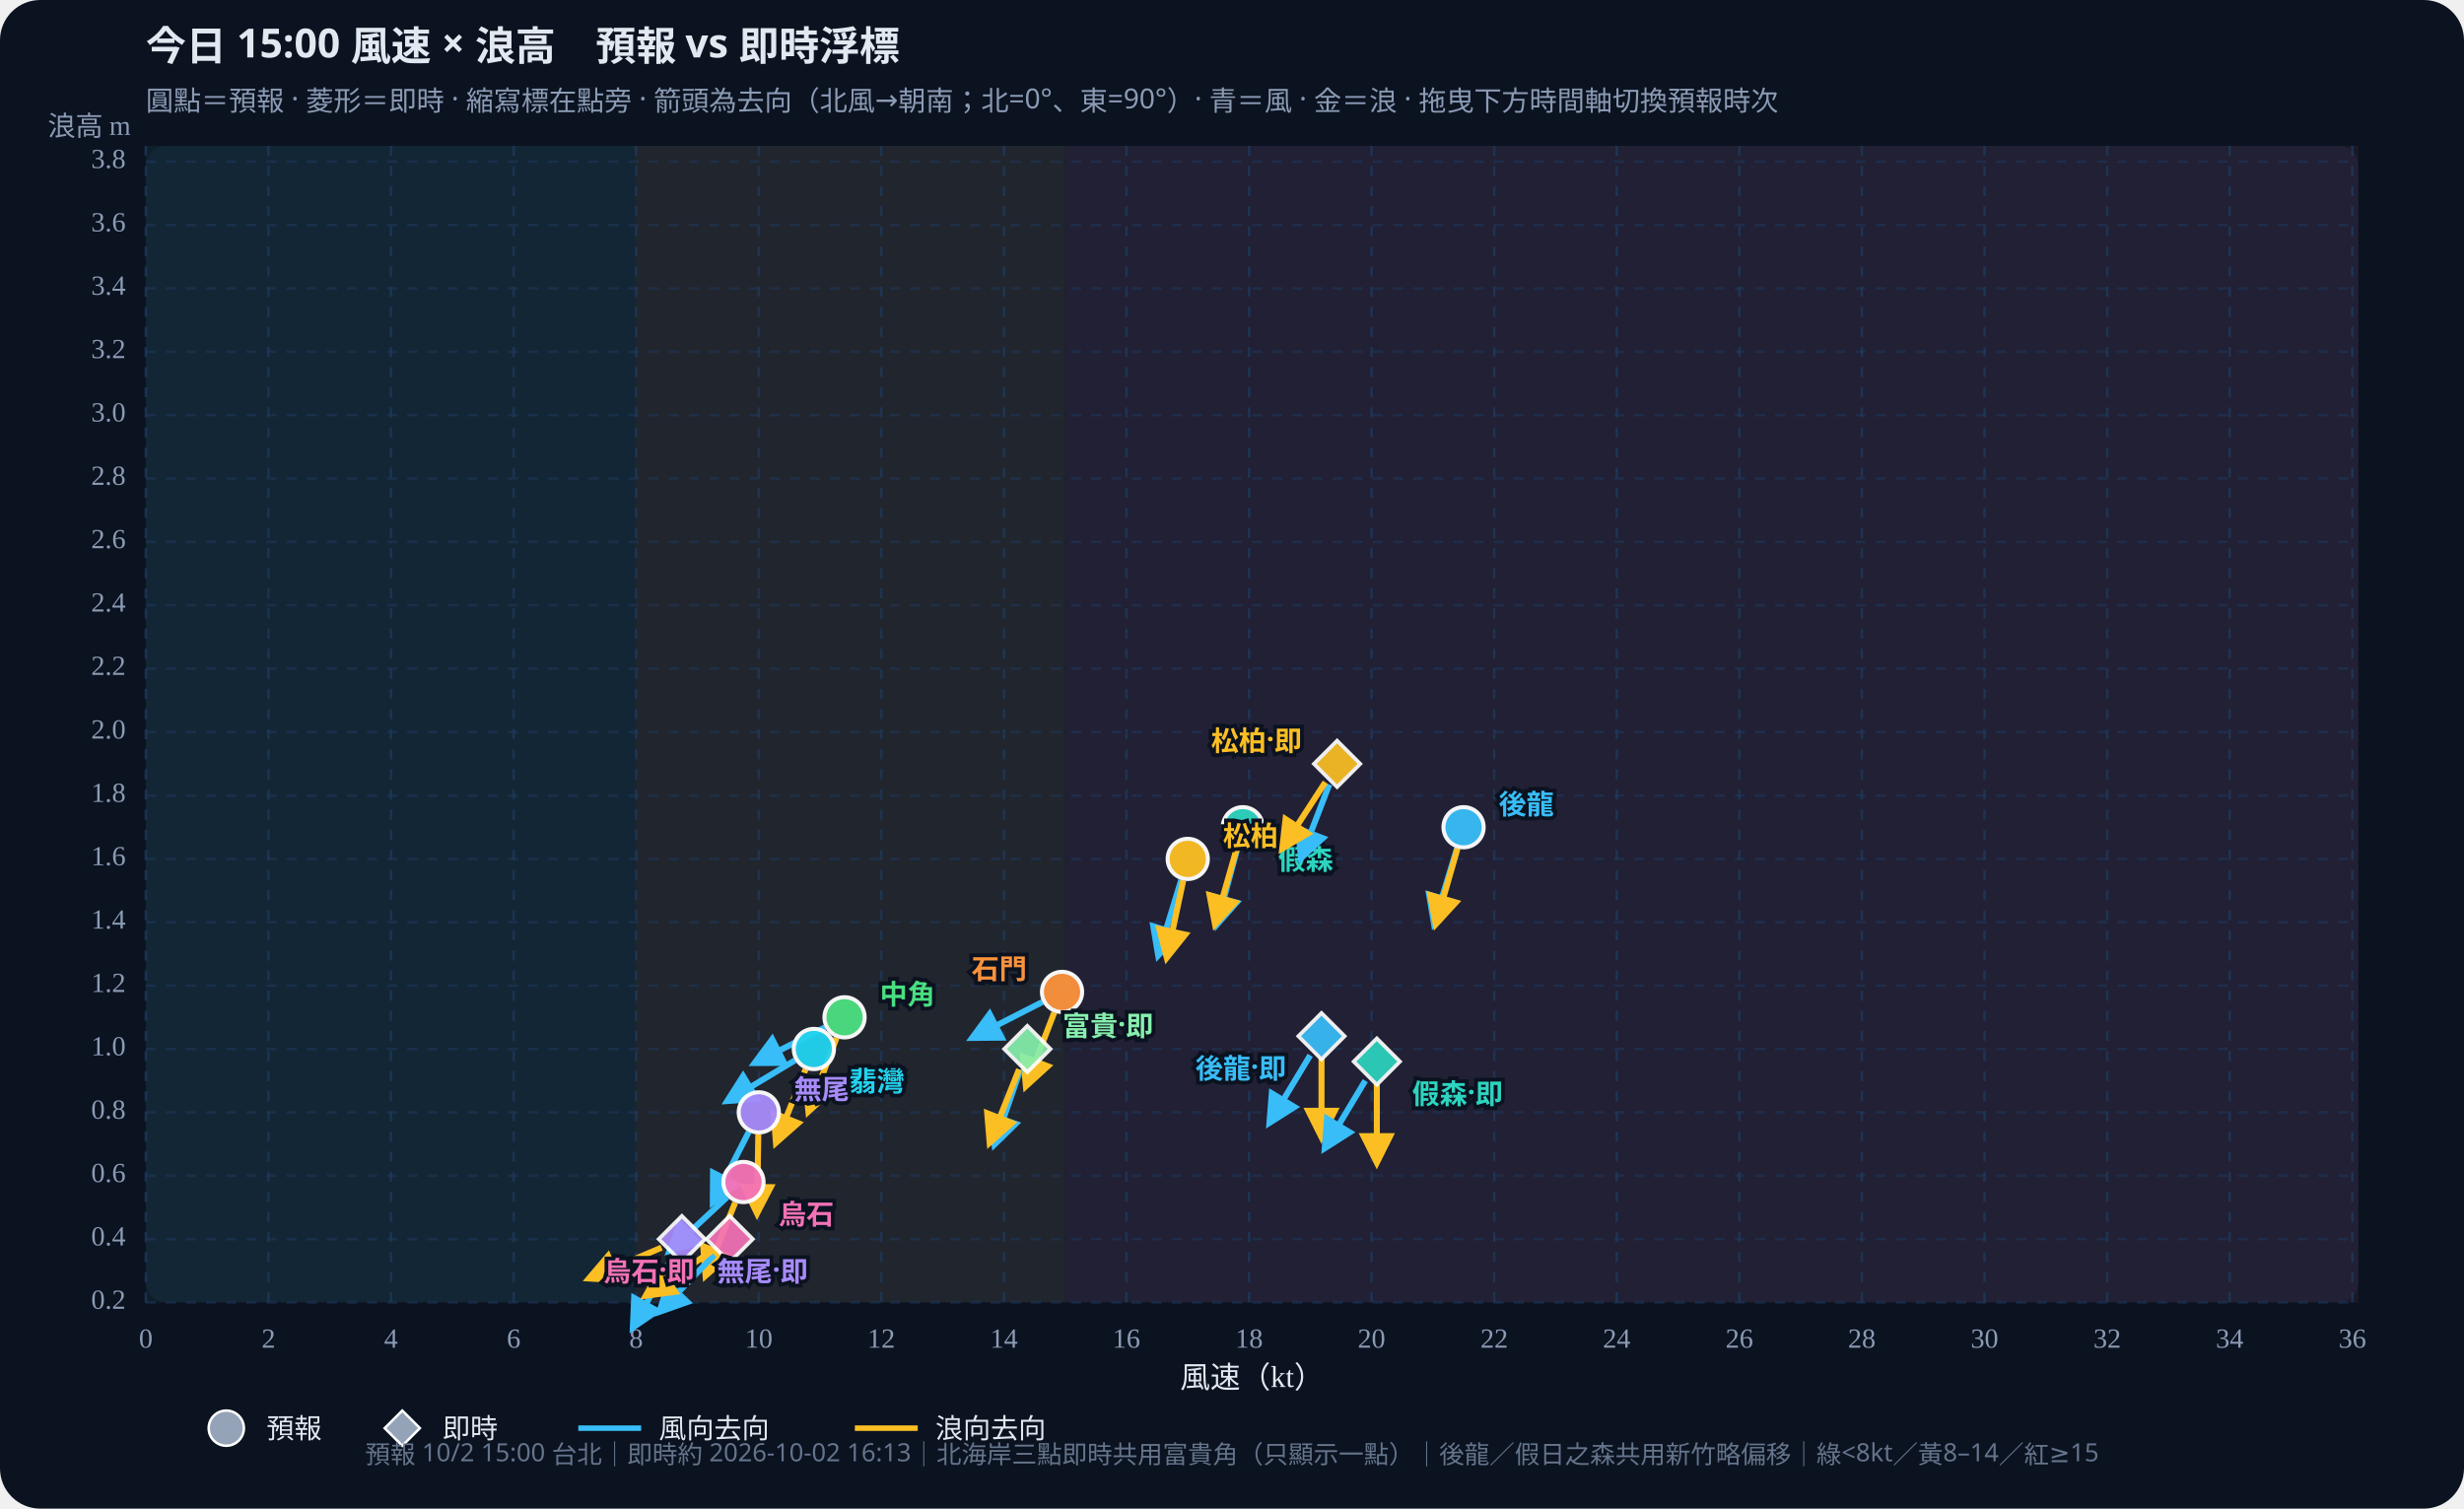
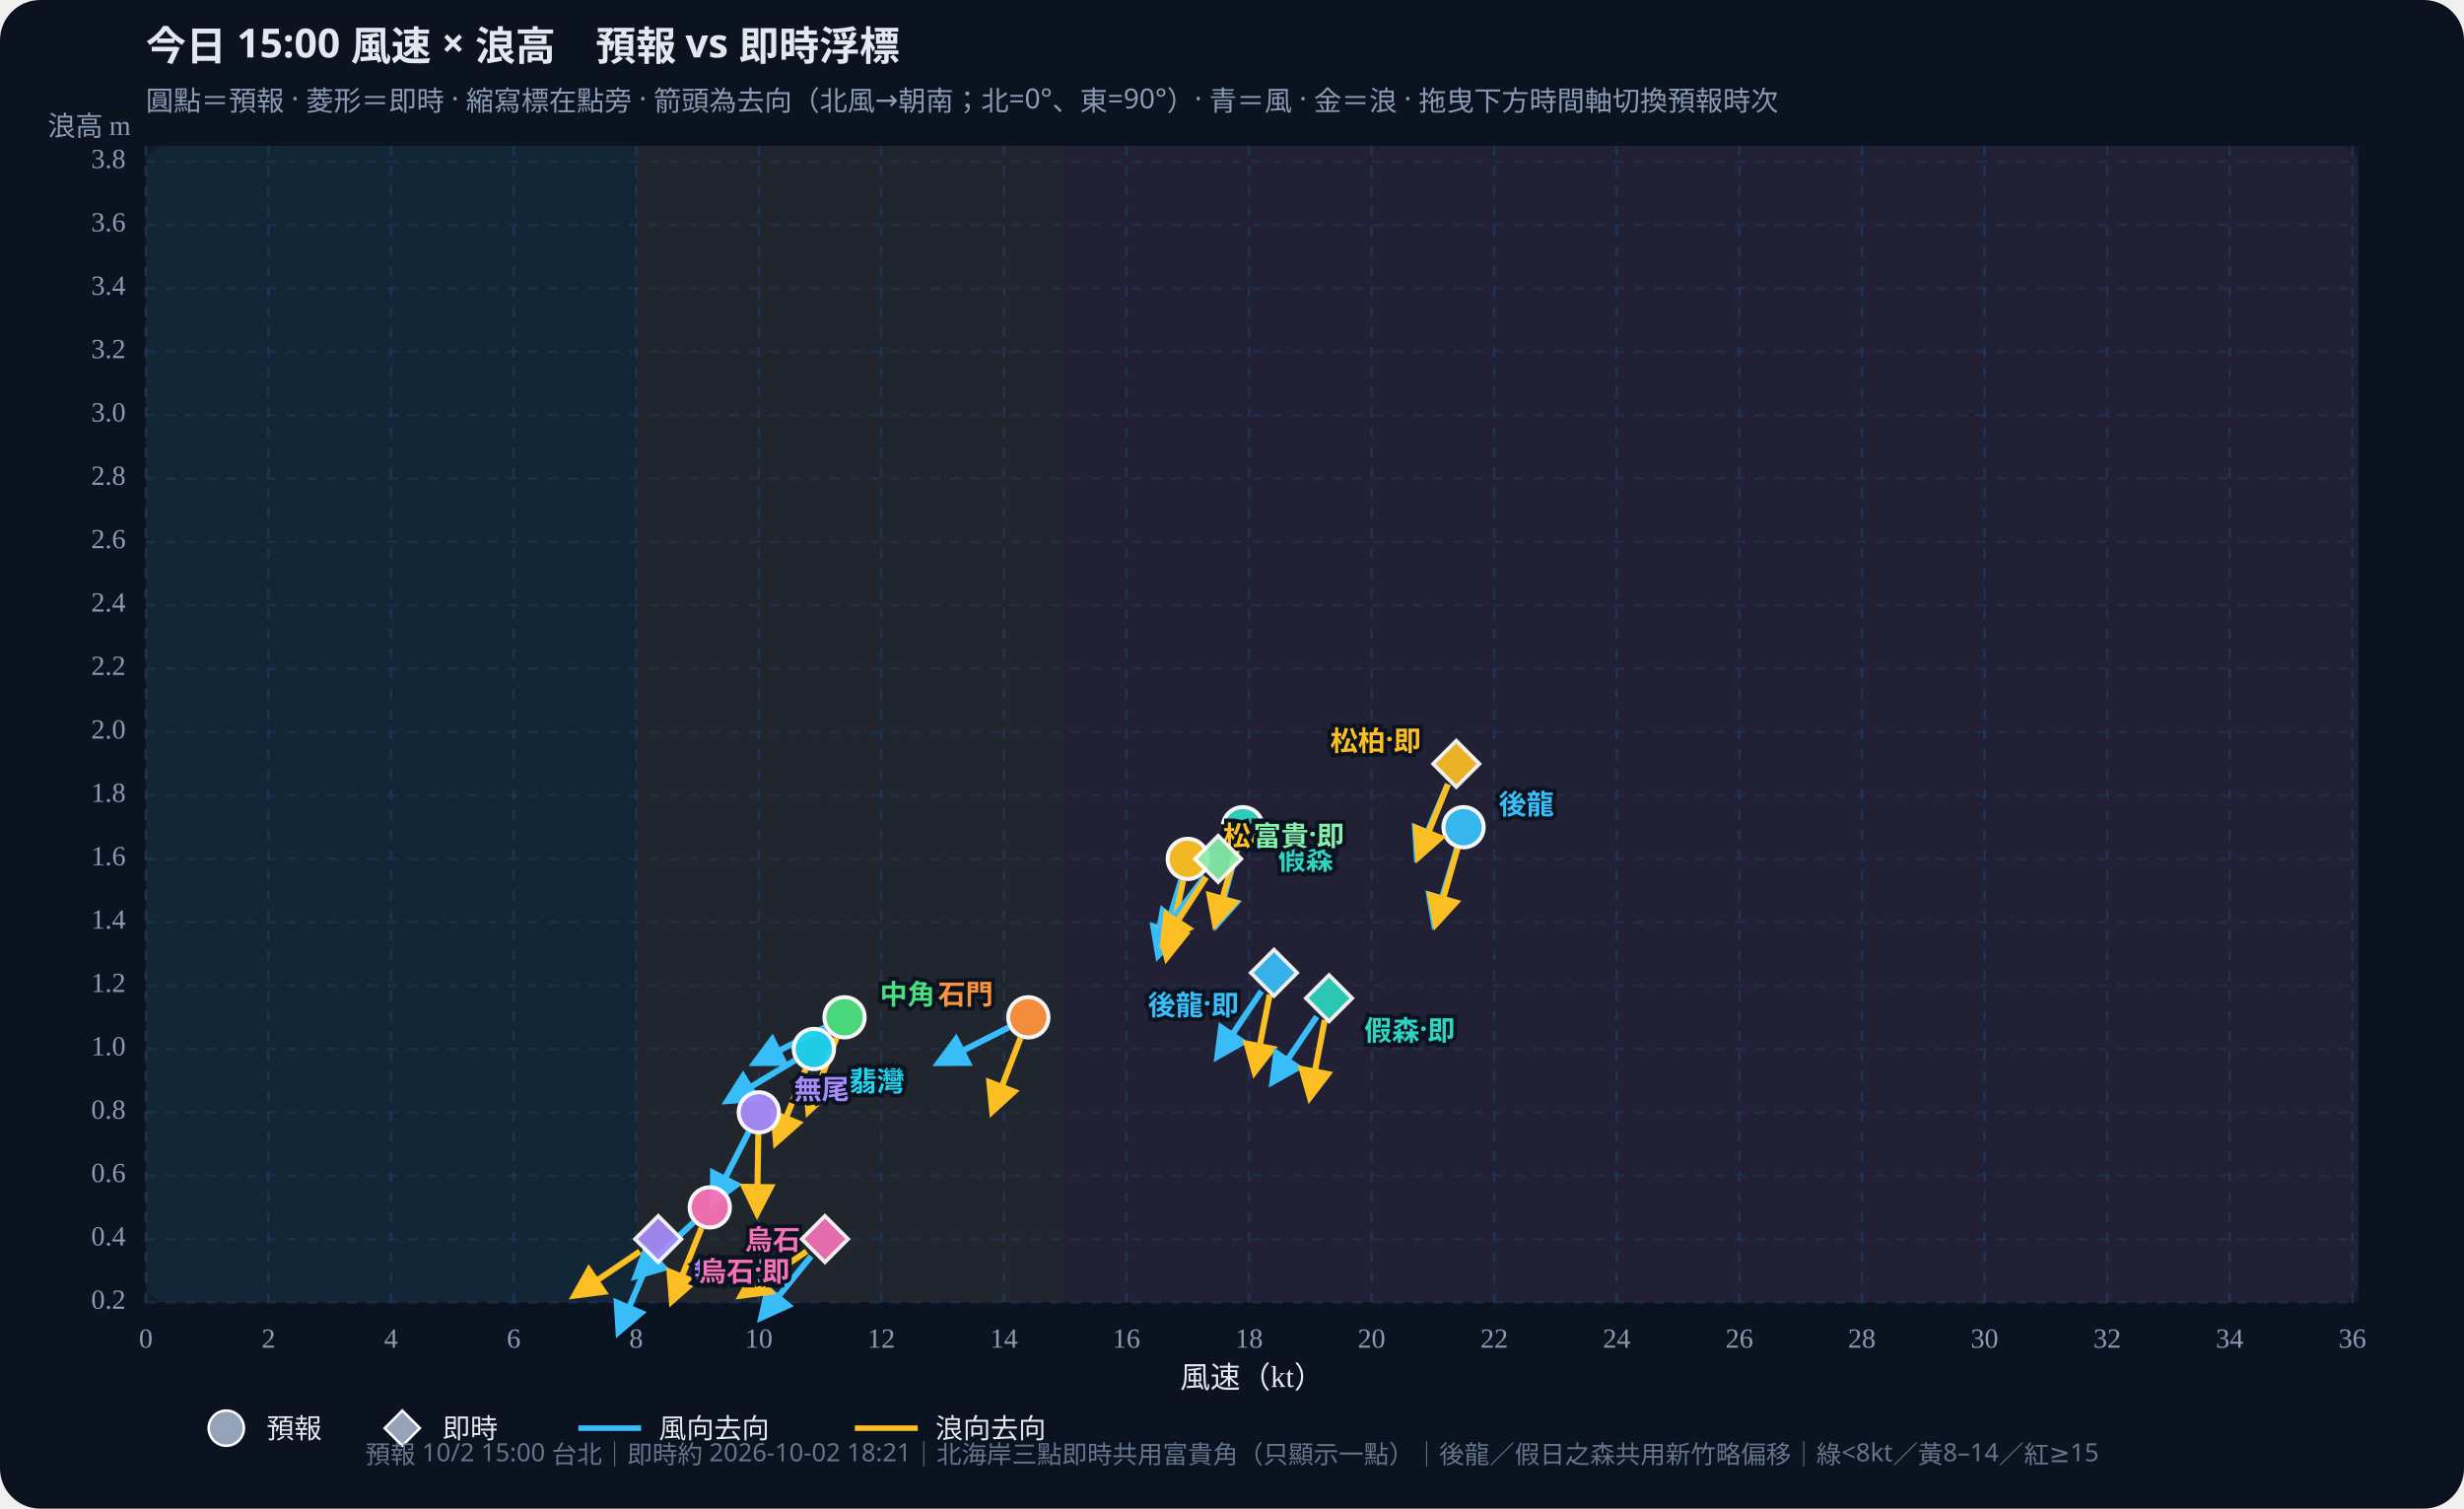
<svg xmlns="http://www.w3.org/2000/svg" id="wws-svg" viewBox="0 0 980 600" role="img" aria-label="風速與浪高散佈圖，可拖曳時間軸切換預報時次" style="width:100%;height:auto;display:block">
  <rect width="980" height="600" fill="#0b1220" rx="16" />
  <rect x="58" y="58" width="880" height="460" fill="#111a2e" rx="8" />
  <rect x="58.0" y="58" width="195.0" height="460" fill="#34d399" opacity="0.07" />
  <rect x="253.0" y="58" width="170.6" height="460" fill="#fbbf24" opacity="0.07" />
  <rect x="423.7" y="58" width="514.3" height="460" fill="#fb7185" opacity="0.07" />
  <defs>
    <marker id="arrow-38bdf8" viewBox="0 0 10 10" refX="8" refY="5" markerWidth="6" markerHeight="6" orient="auto-start-reverse">
      <path d="M0,0 L10,5 L0,10 z" fill="#38bdf8" />
    </marker>
    <marker id="arrow-fbbf24" viewBox="0 0 10 10" refX="8" refY="5" markerWidth="6" markerHeight="6" orient="auto-start-reverse">
      <path d="M0,0 L10,5 L0,10 z" fill="#fbbf24" />
    </marker>
  </defs>
  <text id="wws-title" x="58" y="24" fill="#e2e8f0" font-size="16" font-weight="700" font-family="Noto Sans TC,system-ui,sans-serif">今日 15:00 風速 × 浪高　預報 vs 即時浮標</text>
  <text x="58" y="44" fill="#8b9bb4" font-size="11" font-family="Noto Sans TC,system-ui,sans-serif">圓點＝預報 · 菱形＝即時 · 縮寫標在點旁 · 箭頭為去向（北風→朝南；北=0°、東=90°）· 青＝風 · 金＝浪 · 拖曳下方時間軸切換預報時次</text>
  <line x1="58.0" y1="58" x2="58.0" y2="518" stroke="#1e3a5f" stroke-dasharray="4 4" opacity="0.7" />
  <text x="58.0" y="536" text-anchor="middle" fill="#8b9bb4" font-size="11">0</text>
  <line x1="106.8" y1="58" x2="106.8" y2="518" stroke="#1e3a5f" stroke-dasharray="4 4" opacity="0.7" />
  <text x="106.8" y="536" text-anchor="middle" fill="#8b9bb4" font-size="11">2</text>
  <line x1="155.5" y1="58" x2="155.5" y2="518" stroke="#1e3a5f" stroke-dasharray="4 4" opacity="0.7" />
  <text x="155.5" y="536" text-anchor="middle" fill="#8b9bb4" font-size="11">4</text>
  <line x1="204.3" y1="58" x2="204.3" y2="518" stroke="#1e3a5f" stroke-dasharray="4 4" opacity="0.7" />
  <text x="204.3" y="536" text-anchor="middle" fill="#8b9bb4" font-size="11">6</text>
  <line x1="253.0" y1="58" x2="253.0" y2="518" stroke="#1e3a5f" stroke-dasharray="4 4" opacity="0.7" />
  <text x="253.0" y="536" text-anchor="middle" fill="#8b9bb4" font-size="11">8</text>
  <line x1="301.8" y1="58" x2="301.8" y2="518" stroke="#1e3a5f" stroke-dasharray="4 4" opacity="0.7" />
  <text x="301.8" y="536" text-anchor="middle" fill="#8b9bb4" font-size="11">10</text>
  <line x1="350.5" y1="58" x2="350.5" y2="518" stroke="#1e3a5f" stroke-dasharray="4 4" opacity="0.7" />
  <text x="350.5" y="536" text-anchor="middle" fill="#8b9bb4" font-size="11">12</text>
  <line x1="399.3" y1="58" x2="399.3" y2="518" stroke="#1e3a5f" stroke-dasharray="4 4" opacity="0.7" />
  <text x="399.3" y="536" text-anchor="middle" fill="#8b9bb4" font-size="11">14</text>
  <line x1="448.0" y1="58" x2="448.0" y2="518" stroke="#1e3a5f" stroke-dasharray="4 4" opacity="0.7" />
  <text x="448.0" y="536" text-anchor="middle" fill="#8b9bb4" font-size="11">16</text>
  <line x1="496.8" y1="58" x2="496.8" y2="518" stroke="#1e3a5f" stroke-dasharray="4 4" opacity="0.7" />
  <text x="496.8" y="536" text-anchor="middle" fill="#8b9bb4" font-size="11">18</text>
  <line x1="545.5" y1="58" x2="545.5" y2="518" stroke="#1e3a5f" stroke-dasharray="4 4" opacity="0.7" />
  <text x="545.5" y="536" text-anchor="middle" fill="#8b9bb4" font-size="11">20</text>
  <line x1="594.3" y1="58" x2="594.3" y2="518" stroke="#1e3a5f" stroke-dasharray="4 4" opacity="0.7" />
  <text x="594.3" y="536" text-anchor="middle" fill="#8b9bb4" font-size="11">22</text>
  <line x1="643.0" y1="58" x2="643.0" y2="518" stroke="#1e3a5f" stroke-dasharray="4 4" opacity="0.7" />
  <text x="643.0" y="536" text-anchor="middle" fill="#8b9bb4" font-size="11">24</text>
  <line x1="691.8" y1="58" x2="691.8" y2="518" stroke="#1e3a5f" stroke-dasharray="4 4" opacity="0.7" />
  <text x="691.8" y="536" text-anchor="middle" fill="#8b9bb4" font-size="11">26</text>
  <line x1="740.5" y1="58" x2="740.5" y2="518" stroke="#1e3a5f" stroke-dasharray="4 4" opacity="0.7" />
  <text x="740.5" y="536" text-anchor="middle" fill="#8b9bb4" font-size="11">28</text>
  <line x1="789.3" y1="58" x2="789.3" y2="518" stroke="#1e3a5f" stroke-dasharray="4 4" opacity="0.7" />
  <text x="789.3" y="536" text-anchor="middle" fill="#8b9bb4" font-size="11">30</text>
  <line x1="838.1" y1="58" x2="838.1" y2="518" stroke="#1e3a5f" stroke-dasharray="4 4" opacity="0.7" />
  <text x="838.1" y="536" text-anchor="middle" fill="#8b9bb4" font-size="11">32</text>
  <line x1="886.8" y1="58" x2="886.8" y2="518" stroke="#1e3a5f" stroke-dasharray="4 4" opacity="0.7" />
  <text x="886.8" y="536" text-anchor="middle" fill="#8b9bb4" font-size="11">34</text>
  <line x1="935.6" y1="58" x2="935.6" y2="518" stroke="#1e3a5f" stroke-dasharray="4 4" opacity="0.7" />
  <text x="935.6" y="536" text-anchor="middle" fill="#8b9bb4" font-size="11">36</text>
  <line x1="58" y1="518.0" x2="938" y2="518.0" stroke="#1e3a5f" stroke-dasharray="4 4" opacity="0.5" />
  <text x="50" y="518.0" text-anchor="end" dominant-baseline="middle" fill="#8b9bb4" font-size="11">0.2</text>
  <line x1="58" y1="492.8" x2="938" y2="492.8" stroke="#1e3a5f" stroke-dasharray="4 4" opacity="0.5" />
  <text x="50" y="492.8" text-anchor="end" dominant-baseline="middle" fill="#8b9bb4" font-size="11">0.4</text>
  <line x1="58" y1="467.6" x2="938" y2="467.6" stroke="#1e3a5f" stroke-dasharray="4 4" opacity="0.5" />
  <text x="50" y="467.6" text-anchor="end" dominant-baseline="middle" fill="#8b9bb4" font-size="11">0.6</text>
  <line x1="58" y1="442.4" x2="938" y2="442.4" stroke="#1e3a5f" stroke-dasharray="4 4" opacity="0.5" />
  <text x="50" y="442.4" text-anchor="end" dominant-baseline="middle" fill="#8b9bb4" font-size="11">0.8</text>
  <line x1="58" y1="417.2" x2="938" y2="417.2" stroke="#1e3a5f" stroke-dasharray="4 4" opacity="0.5" />
  <text x="50" y="417.2" text-anchor="end" dominant-baseline="middle" fill="#8b9bb4" font-size="11">1.0</text>
  <line x1="58" y1="392.0" x2="938" y2="392.0" stroke="#1e3a5f" stroke-dasharray="4 4" opacity="0.5" />
  <text x="50" y="392.0" text-anchor="end" dominant-baseline="middle" fill="#8b9bb4" font-size="11">1.2</text>
  <line x1="58" y1="366.8" x2="938" y2="366.8" stroke="#1e3a5f" stroke-dasharray="4 4" opacity="0.5" />
  <text x="50" y="366.8" text-anchor="end" dominant-baseline="middle" fill="#8b9bb4" font-size="11">1.4</text>
  <line x1="58" y1="341.6" x2="938" y2="341.6" stroke="#1e3a5f" stroke-dasharray="4 4" opacity="0.5" />
  <text x="50" y="341.6" text-anchor="end" dominant-baseline="middle" fill="#8b9bb4" font-size="11">1.6</text>
  <line x1="58" y1="316.4" x2="938" y2="316.4" stroke="#1e3a5f" stroke-dasharray="4 4" opacity="0.5" />
  <text x="50" y="316.4" text-anchor="end" dominant-baseline="middle" fill="#8b9bb4" font-size="11">1.8</text>
  <line x1="58" y1="291.2" x2="938" y2="291.2" stroke="#1e3a5f" stroke-dasharray="4 4" opacity="0.5" />
  <text x="50" y="291.2" text-anchor="end" dominant-baseline="middle" fill="#8b9bb4" font-size="11">2.0</text>
  <line x1="58" y1="265.9" x2="938" y2="265.9" stroke="#1e3a5f" stroke-dasharray="4 4" opacity="0.5" />
  <text x="50" y="265.9" text-anchor="end" dominant-baseline="middle" fill="#8b9bb4" font-size="11">2.2</text>
  <line x1="58" y1="240.7" x2="938" y2="240.7" stroke="#1e3a5f" stroke-dasharray="4 4" opacity="0.5" />
  <text x="50" y="240.7" text-anchor="end" dominant-baseline="middle" fill="#8b9bb4" font-size="11">2.4</text>
  <line x1="58" y1="215.5" x2="938" y2="215.5" stroke="#1e3a5f" stroke-dasharray="4 4" opacity="0.5" />
  <text x="50" y="215.5" text-anchor="end" dominant-baseline="middle" fill="#8b9bb4" font-size="11">2.6</text>
  <line x1="58" y1="190.3" x2="938" y2="190.3" stroke="#1e3a5f" stroke-dasharray="4 4" opacity="0.5" />
  <text x="50" y="190.3" text-anchor="end" dominant-baseline="middle" fill="#8b9bb4" font-size="11">2.8</text>
  <line x1="58" y1="165.1" x2="938" y2="165.1" stroke="#1e3a5f" stroke-dasharray="4 4" opacity="0.5" />
  <text x="50" y="165.1" text-anchor="end" dominant-baseline="middle" fill="#8b9bb4" font-size="11">3.0</text>
  <line x1="58" y1="139.9" x2="938" y2="139.9" stroke="#1e3a5f" stroke-dasharray="4 4" opacity="0.5" />
  <text x="50" y="139.9" text-anchor="end" dominant-baseline="middle" fill="#8b9bb4" font-size="11">3.2</text>
  <line x1="58" y1="114.7" x2="938" y2="114.7" stroke="#1e3a5f" stroke-dasharray="4 4" opacity="0.5" />
  <text x="50" y="114.7" text-anchor="end" dominant-baseline="middle" fill="#8b9bb4" font-size="11">3.4</text>
  <line x1="58" y1="89.5" x2="938" y2="89.5" stroke="#1e3a5f" stroke-dasharray="4 4" opacity="0.5" />
  <text x="50" y="89.5" text-anchor="end" dominant-baseline="middle" fill="#8b9bb4" font-size="11">3.6</text>
  <line x1="58" y1="64.3" x2="938" y2="64.3" stroke="#1e3a5f" stroke-dasharray="4 4" opacity="0.5" />
  <text x="50" y="64.3" text-anchor="end" dominant-baseline="middle" fill="#8b9bb4" font-size="11">3.8</text>
  <text x="498" y="552" text-anchor="middle" fill="#e2e8f0" font-size="12">風速（kt）</text>
  <text x="52" y="54" text-anchor="end" fill="#8b9bb4" font-size="11">浪高 m</text>
  <g id="wws-forecast-layer">
    <line x1="579.5" y1="337.4" x2="570.4" y2="367.2" stroke="#38bdf8" stroke-width="2.4" marker-end="url(#arrow-38bdf8)" />
    <line x1="579.7" y1="337.4" x2="571.1" y2="367.4" stroke="#fbbf24" stroke-width="2.4" marker-end="url(#arrow-fbbf24)" />
    <circle cx="582.1" cy="329.0" r="8.0" fill="#38bdf8" stroke="#fff" stroke-width="1.6" opacity="0.95" />
    <line x1="492.1" y1="337.5" x2="484.0" y2="367.6" stroke="#38bdf8" stroke-width="2.4" marker-end="url(#arrow-38bdf8)" />
    <line x1="491.9" y1="337.4" x2="483.3" y2="367.4" stroke="#fbbf24" stroke-width="2.4" marker-end="url(#arrow-fbbf24)" />
    <circle cx="494.3" cy="329.0" r="8.0" fill="#2dd4bf" stroke="#fff" stroke-width="1.6" opacity="0.95" />
    <line x1="469.8" y1="350.0" x2="460.7" y2="379.8" stroke="#38bdf8" stroke-width="2.4" marker-end="url(#arrow-38bdf8)" />
    <line x1="470.6" y1="350.2" x2="464.1" y2="380.7" stroke="#fbbf24" stroke-width="2.4" marker-end="url(#arrow-fbbf24)" />
    <circle cx="472.4" cy="341.6" r="8.0" fill="#fbbf24" stroke="#fff" stroke-width="1.6" opacity="0.95" />
    <line x1="328.1" y1="408.6" x2="300.3" y2="422.7" stroke="#38bdf8" stroke-width="2.4" marker-end="url(#arrow-38bdf8)" />
    <line x1="332.7" y1="412.8" x2="321.6" y2="441.9" stroke="#fbbf24" stroke-width="2.4" marker-end="url(#arrow-fbbf24)" />
    <circle cx="335.9" cy="404.6" r="8.0" fill="#4ade80" stroke="#fff" stroke-width="1.6" opacity="0.95" />
    <line x1="316.2" y1="421.7" x2="289.4" y2="437.8" stroke="#38bdf8" stroke-width="2.4" marker-end="url(#arrow-38bdf8)" />
    <line x1="320.4" y1="425.3" x2="308.7" y2="454.3" stroke="#fbbf24" stroke-width="2.4" marker-end="url(#arrow-fbbf24)" />
    <circle cx="323.7" cy="417.2" r="8.0" fill="#22d3ee" stroke="#fff" stroke-width="1.6" opacity="0.95" />
-     <line x1="414.6" y1="398.5" x2="386.8" y2="412.7" stroke="#38bdf8" stroke-width="2.4" marker-end="url(#arrow-38bdf8)" />
-     <line x1="419.3" y1="402.7" x2="408.1" y2="431.8" stroke="#fbbf24" stroke-width="2.4" marker-end="url(#arrow-fbbf24)" />
-     <circle cx="422.4" cy="394.5" r="8.0" fill="#fb923c" stroke="#fff" stroke-width="1.6" opacity="0.95" />
+     <line x1="401.2" y1="408.6" x2="373.4" y2="422.7" stroke="#38bdf8" stroke-width="2.4" marker-end="url(#arrow-38bdf8)" />
+     <line x1="405.9" y1="412.8" x2="394.7" y2="441.9" stroke="#fbbf24" stroke-width="2.4" marker-end="url(#arrow-fbbf24)" />
+     <circle cx="409.0" cy="404.6" r="8.0" fill="#fb923c" stroke="#fff" stroke-width="1.6" opacity="0.95" />
    <line x1="297.8" y1="450.2" x2="283.6" y2="478.0" stroke="#38bdf8" stroke-width="2.4" marker-end="url(#arrow-38bdf8)" />
    <line x1="301.6" y1="451.2" x2="301.1" y2="482.4" stroke="#fbbf24" stroke-width="2.4" marker-end="url(#arrow-fbbf24)" />
    <circle cx="301.8" cy="442.4" r="8.0" fill="#a78bfa" stroke="#fff" stroke-width="1.6" opacity="0.95" />
-     <line x1="289.2" y1="476.1" x2="266.4" y2="497.4" stroke="#38bdf8" stroke-width="2.4" marker-end="url(#arrow-38bdf8)" />
-     <line x1="292.4" y1="478.3" x2="280.7" y2="507.2" stroke="#fbbf24" stroke-width="2.4" marker-end="url(#arrow-fbbf24)" />
-     <circle cx="295.7" cy="470.1" r="8.0" fill="#f472b6" stroke="#fff" stroke-width="1.6" opacity="0.95" />
+     <line x1="275.8" y1="486.2" x2="253.0" y2="507.5" stroke="#38bdf8" stroke-width="2.4" marker-end="url(#arrow-38bdf8)" />
+     <line x1="279.0" y1="488.4" x2="267.3" y2="517.3" stroke="#fbbf24" stroke-width="2.4" marker-end="url(#arrow-fbbf24)" />
+     <circle cx="282.3" cy="480.2" r="8.0" fill="#f472b6" stroke="#fff" stroke-width="1.6" opacity="0.95" />
    <text x="596.1" y="319.0" text-anchor="start" dominant-baseline="central" fill="#38bdf8" font-size="11" font-weight="700" font-family="Noto Sans TC,system-ui,sans-serif" stroke="#0b1220" stroke-width="3" paint-order="stroke">後龍</text>
    <text x="508.3" y="341.0" text-anchor="start" dominant-baseline="central" fill="#2dd4bf" font-size="11" font-weight="700" font-family="Noto Sans TC,system-ui,sans-serif" stroke="#0b1220" stroke-width="3" paint-order="stroke">假森</text>
    <text x="486.4" y="331.6" text-anchor="start" dominant-baseline="central" fill="#fbbf24" font-size="11" font-weight="700" font-family="Noto Sans TC,system-ui,sans-serif" stroke="#0b1220" stroke-width="3" paint-order="stroke">松柏</text>
    <text x="349.9" y="394.6" text-anchor="start" dominant-baseline="central" fill="#4ade80" font-size="11" font-weight="700" font-family="Noto Sans TC,system-ui,sans-serif" stroke="#0b1220" stroke-width="3" paint-order="stroke">中角</text>
    <text x="337.7" y="429.2" text-anchor="start" dominant-baseline="central" fill="#22d3ee" font-size="11" font-weight="700" font-family="Noto Sans TC,system-ui,sans-serif" stroke="#0b1220" stroke-width="3" paint-order="stroke">翡灣</text>
-     <text x="408.4" y="384.5" text-anchor="end" dominant-baseline="central" fill="#fb923c" font-size="11" font-weight="700" font-family="Noto Sans TC,system-ui,sans-serif" stroke="#0b1220" stroke-width="3" paint-order="stroke">石門</text>
+     <text x="395.0" y="394.6" text-anchor="end" dominant-baseline="central" fill="#fb923c" font-size="11" font-weight="700" font-family="Noto Sans TC,system-ui,sans-serif" stroke="#0b1220" stroke-width="3" paint-order="stroke">石門</text>
    <text x="315.8" y="432.4" text-anchor="start" dominant-baseline="central" fill="#a78bfa" font-size="11" font-weight="700" font-family="Noto Sans TC,system-ui,sans-serif" stroke="#0b1220" stroke-width="3" paint-order="stroke">無尾</text>
-     <text x="309.7" y="482.1" text-anchor="start" dominant-baseline="central" fill="#f472b6" font-size="11" font-weight="700" font-family="Noto Sans TC,system-ui,sans-serif" stroke="#0b1220" stroke-width="3" paint-order="stroke">烏石</text>
+     <text x="296.3" y="492.2" text-anchor="start" dominant-baseline="central" fill="#f472b6" font-size="11" font-weight="700" font-family="Noto Sans TC,system-ui,sans-serif" stroke="#0b1220" stroke-width="3" paint-order="stroke">烏石</text>
  </g>
  <g id="wws-live-layer">
-     <line x1="521.1" y1="419.7" x2="505.0" y2="446.4" stroke="#38bdf8" stroke-width="2.4" marker-end="url(#arrow-38bdf8)" />
-     <line x1="525.6" y1="420.9" x2="525.6" y2="452.1" stroke="#fbbf24" stroke-width="2.4" marker-end="url(#arrow-fbbf24)" />
-     <polygon points="525.6,402.9 534.8,412.1 525.6,421.3 516.4,412.1" fill="#38bdf8" stroke="#fff" stroke-width="1.5" opacity="0.92" />
-     <line x1="543.0" y1="429.8" x2="527.0" y2="456.5" stroke="#38bdf8" stroke-width="2.4" marker-end="url(#arrow-38bdf8)" />
-     <line x1="547.6" y1="431.0" x2="547.6" y2="462.2" stroke="#fbbf24" stroke-width="2.4" marker-end="url(#arrow-fbbf24)" />
-     <polygon points="547.6,413.0 556.8,422.2 547.6,431.4 538.4,422.2" fill="#2dd4bf" stroke="#fff" stroke-width="1.5" opacity="0.92" />
-     <line x1="528.7" y1="312.0" x2="517.5" y2="341.1" stroke="#38bdf8" stroke-width="2.4" marker-end="url(#arrow-38bdf8)" />
-     <line x1="527.1" y1="311.1" x2="510.1" y2="337.3" stroke="#fbbf24" stroke-width="2.4" marker-end="url(#arrow-fbbf24)" />
-     <polygon points="531.8,294.6 541.0,303.8 531.8,313.0 522.6,303.8" fill="#fbbf24" stroke="#fff" stroke-width="1.5" opacity="0.92" />
-     <line x1="405.8" y1="425.5" x2="395.6" y2="455.0" stroke="#38bdf8" stroke-width="2.4" marker-end="url(#arrow-38bdf8)" />
-     <line x1="405.3" y1="425.3" x2="393.7" y2="454.3" stroke="#fbbf24" stroke-width="2.4" marker-end="url(#arrow-fbbf24)" />
-     <polygon points="408.6,408.0 417.8,417.2 408.6,426.4 399.4,417.2" fill="#86efac" stroke="#fff" stroke-width="1.5" opacity="0.92" />
-     <line x1="267.0" y1="500.5" x2="251.8" y2="527.8" stroke="#38bdf8" stroke-width="2.4" marker-end="url(#arrow-38bdf8)" />
-     <line x1="263.1" y1="496.2" x2="234.4" y2="508.4" stroke="#fbbf24" stroke-width="2.4" marker-end="url(#arrow-fbbf24)" />
-     <polygon points="271.2,483.6 280.4,492.8 271.2,502.0 262.0,492.8" fill="#a78bfa" stroke="#fff" stroke-width="1.5" opacity="0.92" />
-     <line x1="284.1" y1="499.1" x2="262.4" y2="521.6" stroke="#38bdf8" stroke-width="2.4" marker-end="url(#arrow-38bdf8)" />
-     <line x1="282.9" y1="497.7" x2="257.0" y2="515.2" stroke="#fbbf24" stroke-width="2.4" marker-end="url(#arrow-fbbf24)" />
-     <polygon points="290.2,483.6 299.4,492.8 290.2,502.0 281.0,492.8" fill="#f472b6" stroke="#fff" stroke-width="1.5" opacity="0.92" />
-     <text x="511.6" y="424.1" text-anchor="end" dominant-baseline="central" fill="#38bdf8" font-size="11" font-weight="700" font-family="Noto Sans TC,system-ui,sans-serif" stroke="#0b1220" stroke-width="3" paint-order="stroke">後龍·即</text>
-     <text x="561.6" y="434.2" text-anchor="start" dominant-baseline="central" fill="#2dd4bf" font-size="11" font-weight="700" font-family="Noto Sans TC,system-ui,sans-serif" stroke="#0b1220" stroke-width="3" paint-order="stroke">假森·即</text>
-     <text x="517.8" y="293.8" text-anchor="end" dominant-baseline="central" fill="#fbbf24" font-size="11" font-weight="700" font-family="Noto Sans TC,system-ui,sans-serif" stroke="#0b1220" stroke-width="3" paint-order="stroke">松柏·即</text>
-     <text x="422.6" y="407.2" text-anchor="start" dominant-baseline="central" fill="#86efac" font-size="11" font-weight="700" font-family="Noto Sans TC,system-ui,sans-serif" stroke="#0b1220" stroke-width="3" paint-order="stroke">富貴·即</text>
-     <text x="285.2" y="504.8" text-anchor="start" dominant-baseline="central" fill="#a78bfa" font-size="11" font-weight="700" font-family="Noto Sans TC,system-ui,sans-serif" stroke="#0b1220" stroke-width="3" paint-order="stroke">無尾·即</text>
-     <text x="276.2" y="504.8" text-anchor="end" dominant-baseline="central" fill="#f472b6" font-size="11" font-weight="700" font-family="Noto Sans TC,system-ui,sans-serif" stroke="#0b1220" stroke-width="3" paint-order="stroke">烏石·即</text>
+     <line x1="501.7" y1="394.2" x2="484.3" y2="420.1" stroke="#38bdf8" stroke-width="2.4" marker-end="url(#arrow-38bdf8)" />
+     <line x1="505.0" y1="395.6" x2="499.0" y2="426.2" stroke="#fbbf24" stroke-width="2.4" marker-end="url(#arrow-fbbf24)" />
+     <polygon points="506.7,377.7 515.9,386.9 506.7,396.1 497.5,386.9" fill="#38bdf8" stroke="#fff" stroke-width="1.5" opacity="0.92" />
+     <line x1="523.7" y1="404.3" x2="506.2" y2="430.2" stroke="#38bdf8" stroke-width="2.4" marker-end="url(#arrow-38bdf8)" />
+     <line x1="526.9" y1="405.7" x2="521.0" y2="436.3" stroke="#fbbf24" stroke-width="2.4" marker-end="url(#arrow-fbbf24)" />
+     <polygon points="528.6,387.8 537.8,397.0 528.6,406.2 519.4,397.0" fill="#2dd4bf" stroke="#fff" stroke-width="1.5" opacity="0.92" />
+     <line x1="575.8" y1="311.9" x2="563.6" y2="340.6" stroke="#38bdf8" stroke-width="2.4" marker-end="url(#arrow-38bdf8)" />
+     <line x1="575.9" y1="311.9" x2="564.2" y2="340.8" stroke="#fbbf24" stroke-width="2.4" marker-end="url(#arrow-fbbf24)" />
+     <polygon points="579.2,294.6 588.4,303.8 579.2,313.0 570.0,303.8" fill="#fbbf24" stroke="#fff" stroke-width="1.5" opacity="0.92" />
+     <line x1="479.2" y1="348.6" x2="460.4" y2="373.5" stroke="#38bdf8" stroke-width="2.4" marker-end="url(#arrow-38bdf8)" />
+     <line x1="479.7" y1="348.9" x2="462.7" y2="375.1" stroke="#fbbf24" stroke-width="2.4" marker-end="url(#arrow-fbbf24)" />
+     <polygon points="484.5,332.4 493.7,341.6 484.5,350.8 475.3,341.6" fill="#86efac" stroke="#fff" stroke-width="1.5" opacity="0.92" />
+     <line x1="258.3" y1="500.9" x2="246.1" y2="529.6" stroke="#38bdf8" stroke-width="2.4" marker-end="url(#arrow-38bdf8)" />
+     <line x1="254.5" y1="497.7" x2="228.6" y2="515.2" stroke="#fbbf24" stroke-width="2.4" marker-end="url(#arrow-fbbf24)" />
+     <polygon points="261.8,483.6 271.0,492.8 261.8,502.0 252.6,492.8" fill="#a78bfa" stroke="#fff" stroke-width="1.5" opacity="0.92" />
+     <line x1="322.6" y1="499.6" x2="302.9" y2="523.9" stroke="#38bdf8" stroke-width="2.4" marker-end="url(#arrow-38bdf8)" />
+     <line x1="320.8" y1="497.7" x2="294.9" y2="515.2" stroke="#fbbf24" stroke-width="2.4" marker-end="url(#arrow-fbbf24)" />
+     <polygon points="328.1,483.6 337.3,492.8 328.1,502.0 318.9,492.8" fill="#f472b6" stroke="#fff" stroke-width="1.5" opacity="0.92" />
+     <text x="492.7" y="398.9" text-anchor="end" dominant-baseline="central" fill="#38bdf8" font-size="11" font-weight="700" font-family="Noto Sans TC,system-ui,sans-serif" stroke="#0b1220" stroke-width="3" paint-order="stroke">後龍·即</text>
+     <text x="542.6" y="409.0" text-anchor="start" dominant-baseline="central" fill="#2dd4bf" font-size="11" font-weight="700" font-family="Noto Sans TC,system-ui,sans-serif" stroke="#0b1220" stroke-width="3" paint-order="stroke">假森·即</text>
+     <text x="565.2" y="293.8" text-anchor="end" dominant-baseline="central" fill="#fbbf24" font-size="11" font-weight="700" font-family="Noto Sans TC,system-ui,sans-serif" stroke="#0b1220" stroke-width="3" paint-order="stroke">松柏·即</text>
+     <text x="498.5" y="331.6" text-anchor="start" dominant-baseline="central" fill="#86efac" font-size="11" font-weight="700" font-family="Noto Sans TC,system-ui,sans-serif" stroke="#0b1220" stroke-width="3" paint-order="stroke">富貴·即</text>
+     <text x="275.8" y="504.8" text-anchor="start" dominant-baseline="central" fill="#a78bfa" font-size="11" font-weight="700" font-family="Noto Sans TC,system-ui,sans-serif" stroke="#0b1220" stroke-width="3" paint-order="stroke">無尾·即</text>
+     <text x="314.1" y="504.8" text-anchor="end" dominant-baseline="central" fill="#f472b6" font-size="11" font-weight="700" font-family="Noto Sans TC,system-ui,sans-serif" stroke="#0b1220" stroke-width="3" paint-order="stroke">烏石·即</text>
  </g>
  <circle cx="90" cy="568" r="7" fill="#94a3b8" stroke="#fff" />
  <text x="106" y="572" fill="#e2e8f0" font-size="11" font-family="Noto Sans TC,system-ui,sans-serif">預報</text>
  <polygon points="160,561 167,568 160,575 153,568" fill="#94a3b8" stroke="#fff" />
  <text x="176" y="572" fill="#e2e8f0" font-size="11" font-family="Noto Sans TC,system-ui,sans-serif">即時</text>
  <line x1="230" y1="568" x2="255" y2="568" stroke="#38bdf8" stroke-width="2.2" />
  <text x="262" y="572" fill="#e2e8f0" font-size="11" font-family="Noto Sans TC,system-ui,sans-serif">風向去向</text>
  <line x1="340" y1="568" x2="365" y2="568" stroke="#fbbf24" stroke-width="2.2" />
  <text x="372" y="572" fill="#e2e8f0" font-size="11" font-family="Noto Sans TC,system-ui,sans-serif">浪向去向</text>
-   <text id="wws-foot" x="490" y="582" text-anchor="middle" fill="#64748b" font-size="10" font-family="Noto Sans TC,system-ui,sans-serif">預報 10/2 15:00 台北｜即時約 2026-10-02 16:13｜北海岸三點即時共用富貴角（只顯示一點）｜後龍／假日之森共用新竹略偏移｜綠&lt;8kt／黃8–14／紅≥15</text>
+   <text id="wws-foot" x="490" y="582" text-anchor="middle" fill="#64748b" font-size="10" font-family="Noto Sans TC,system-ui,sans-serif">預報 10/2 15:00 台北｜即時約 2026-10-02 18:21｜北海岸三點即時共用富貴角（只顯示一點）｜後龍／假日之森共用新竹略偏移｜綠&lt;8kt／黃8–14／紅≥15</text>
</svg>
